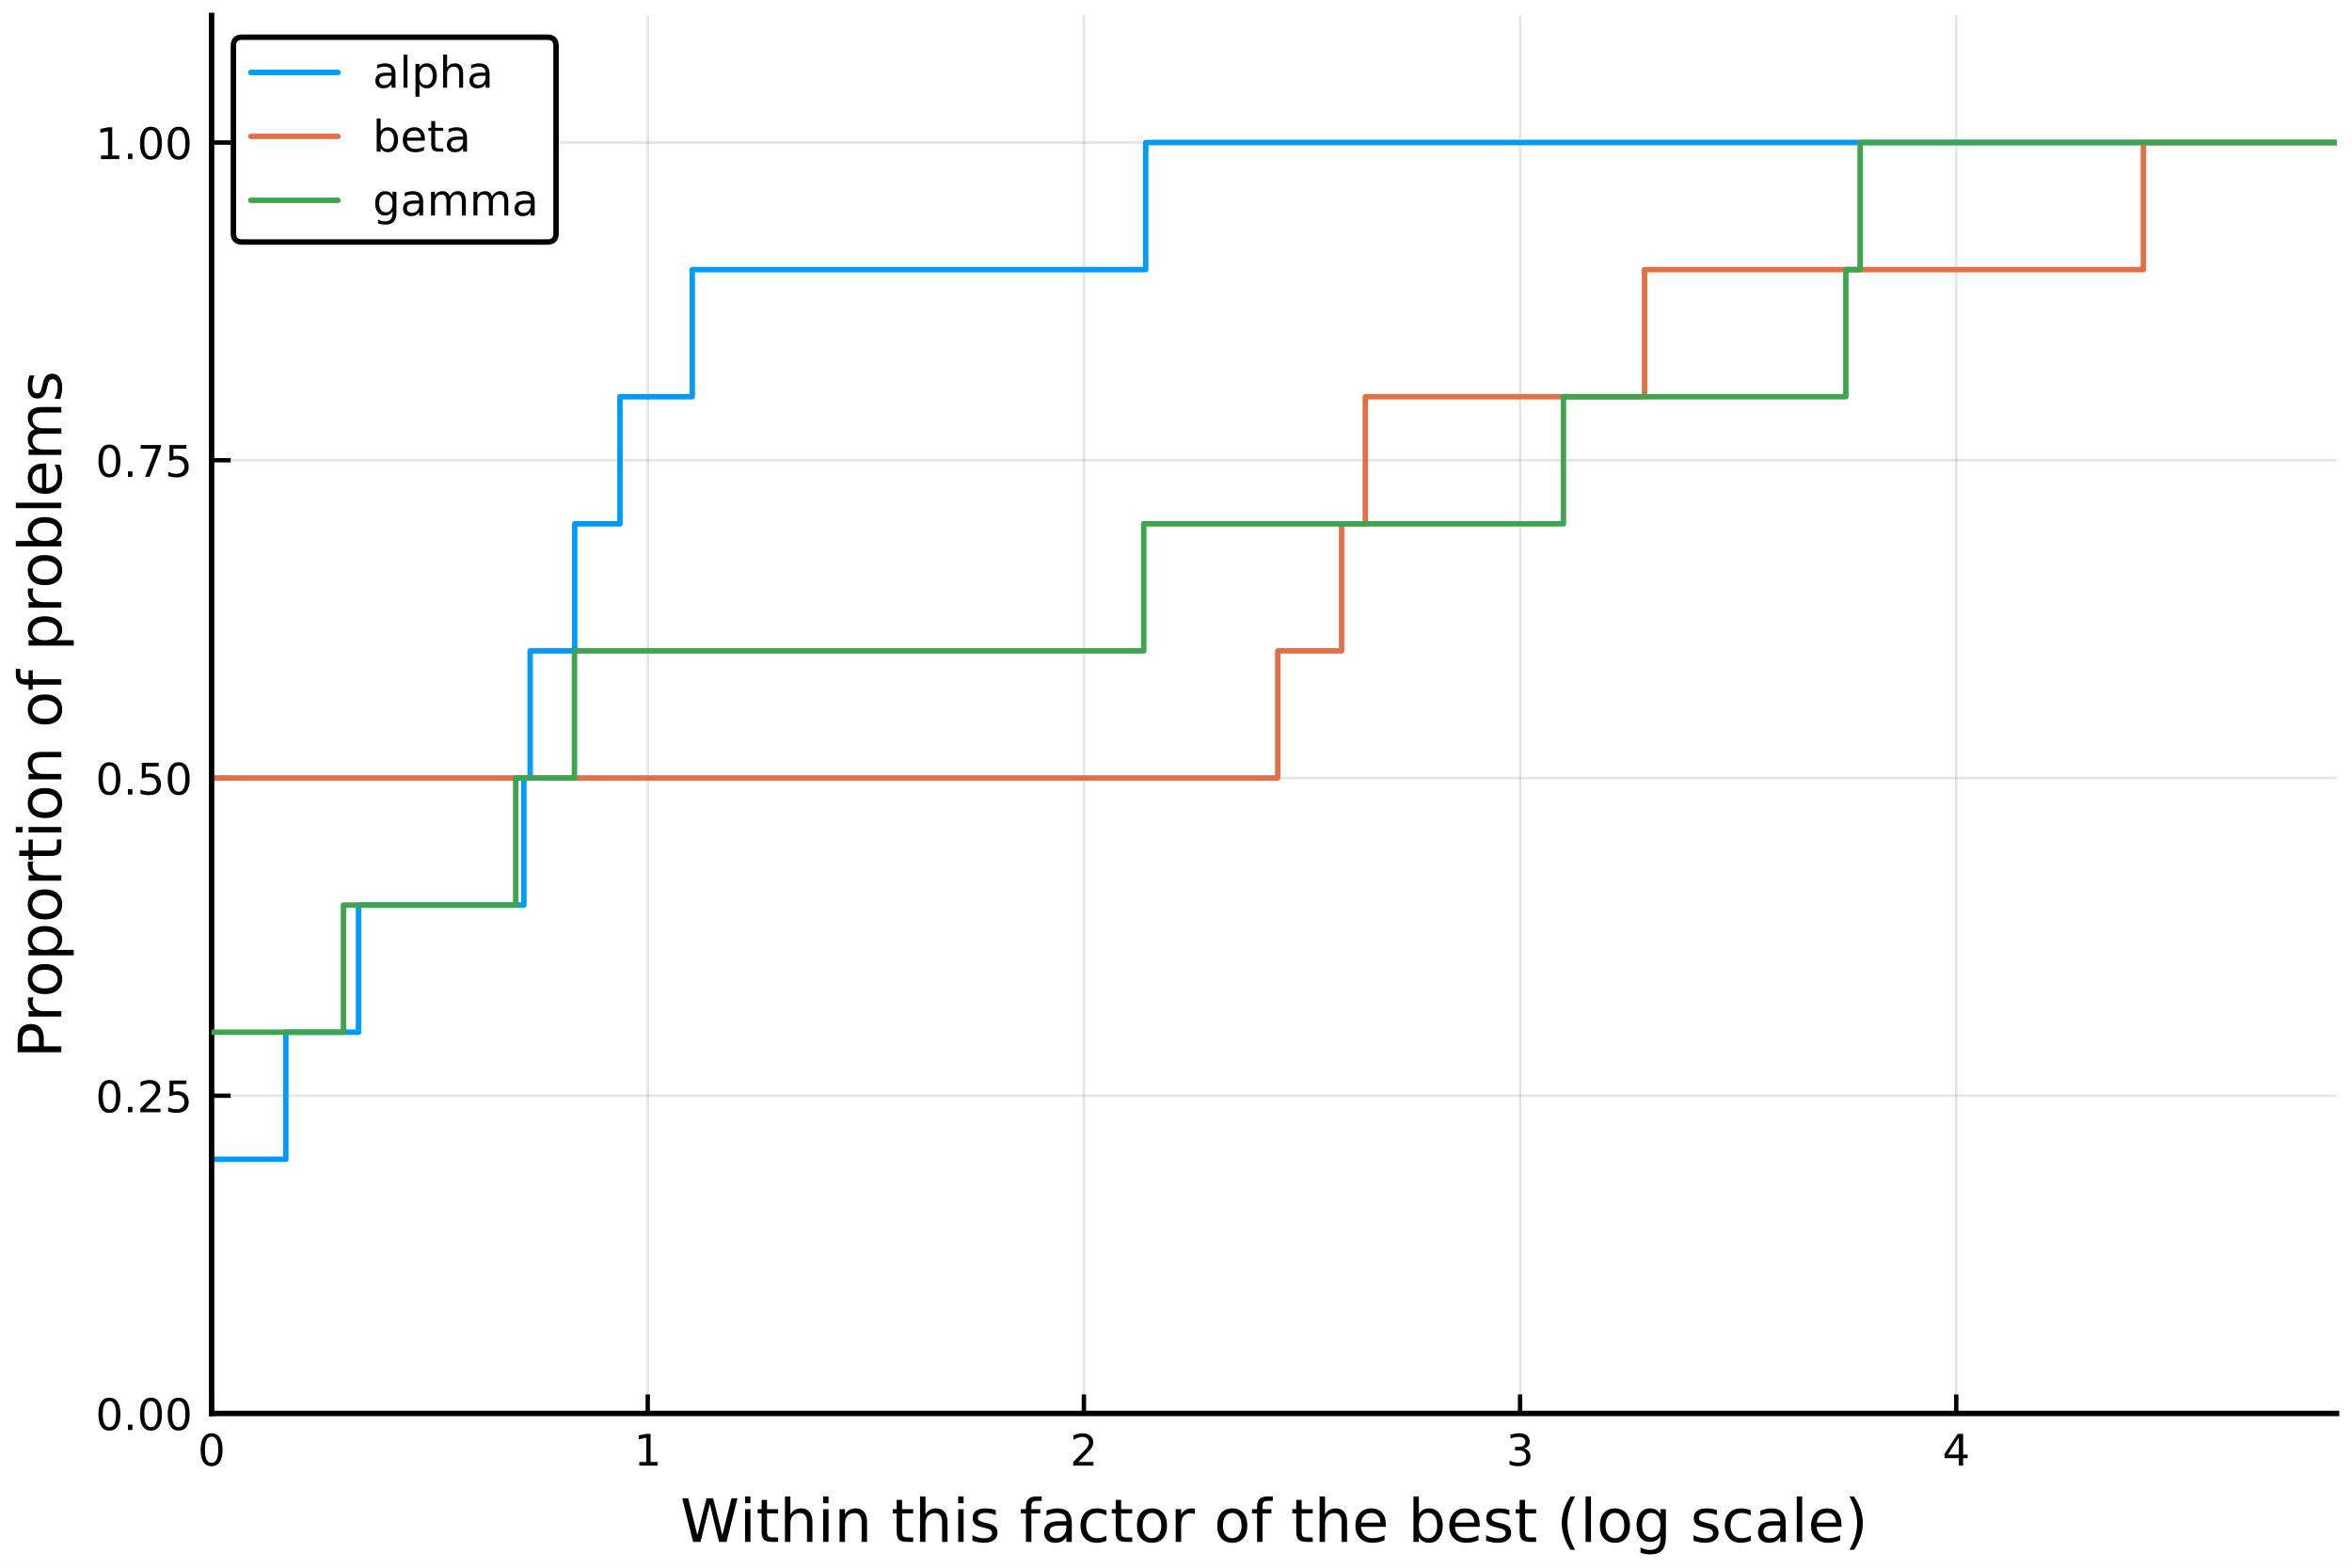
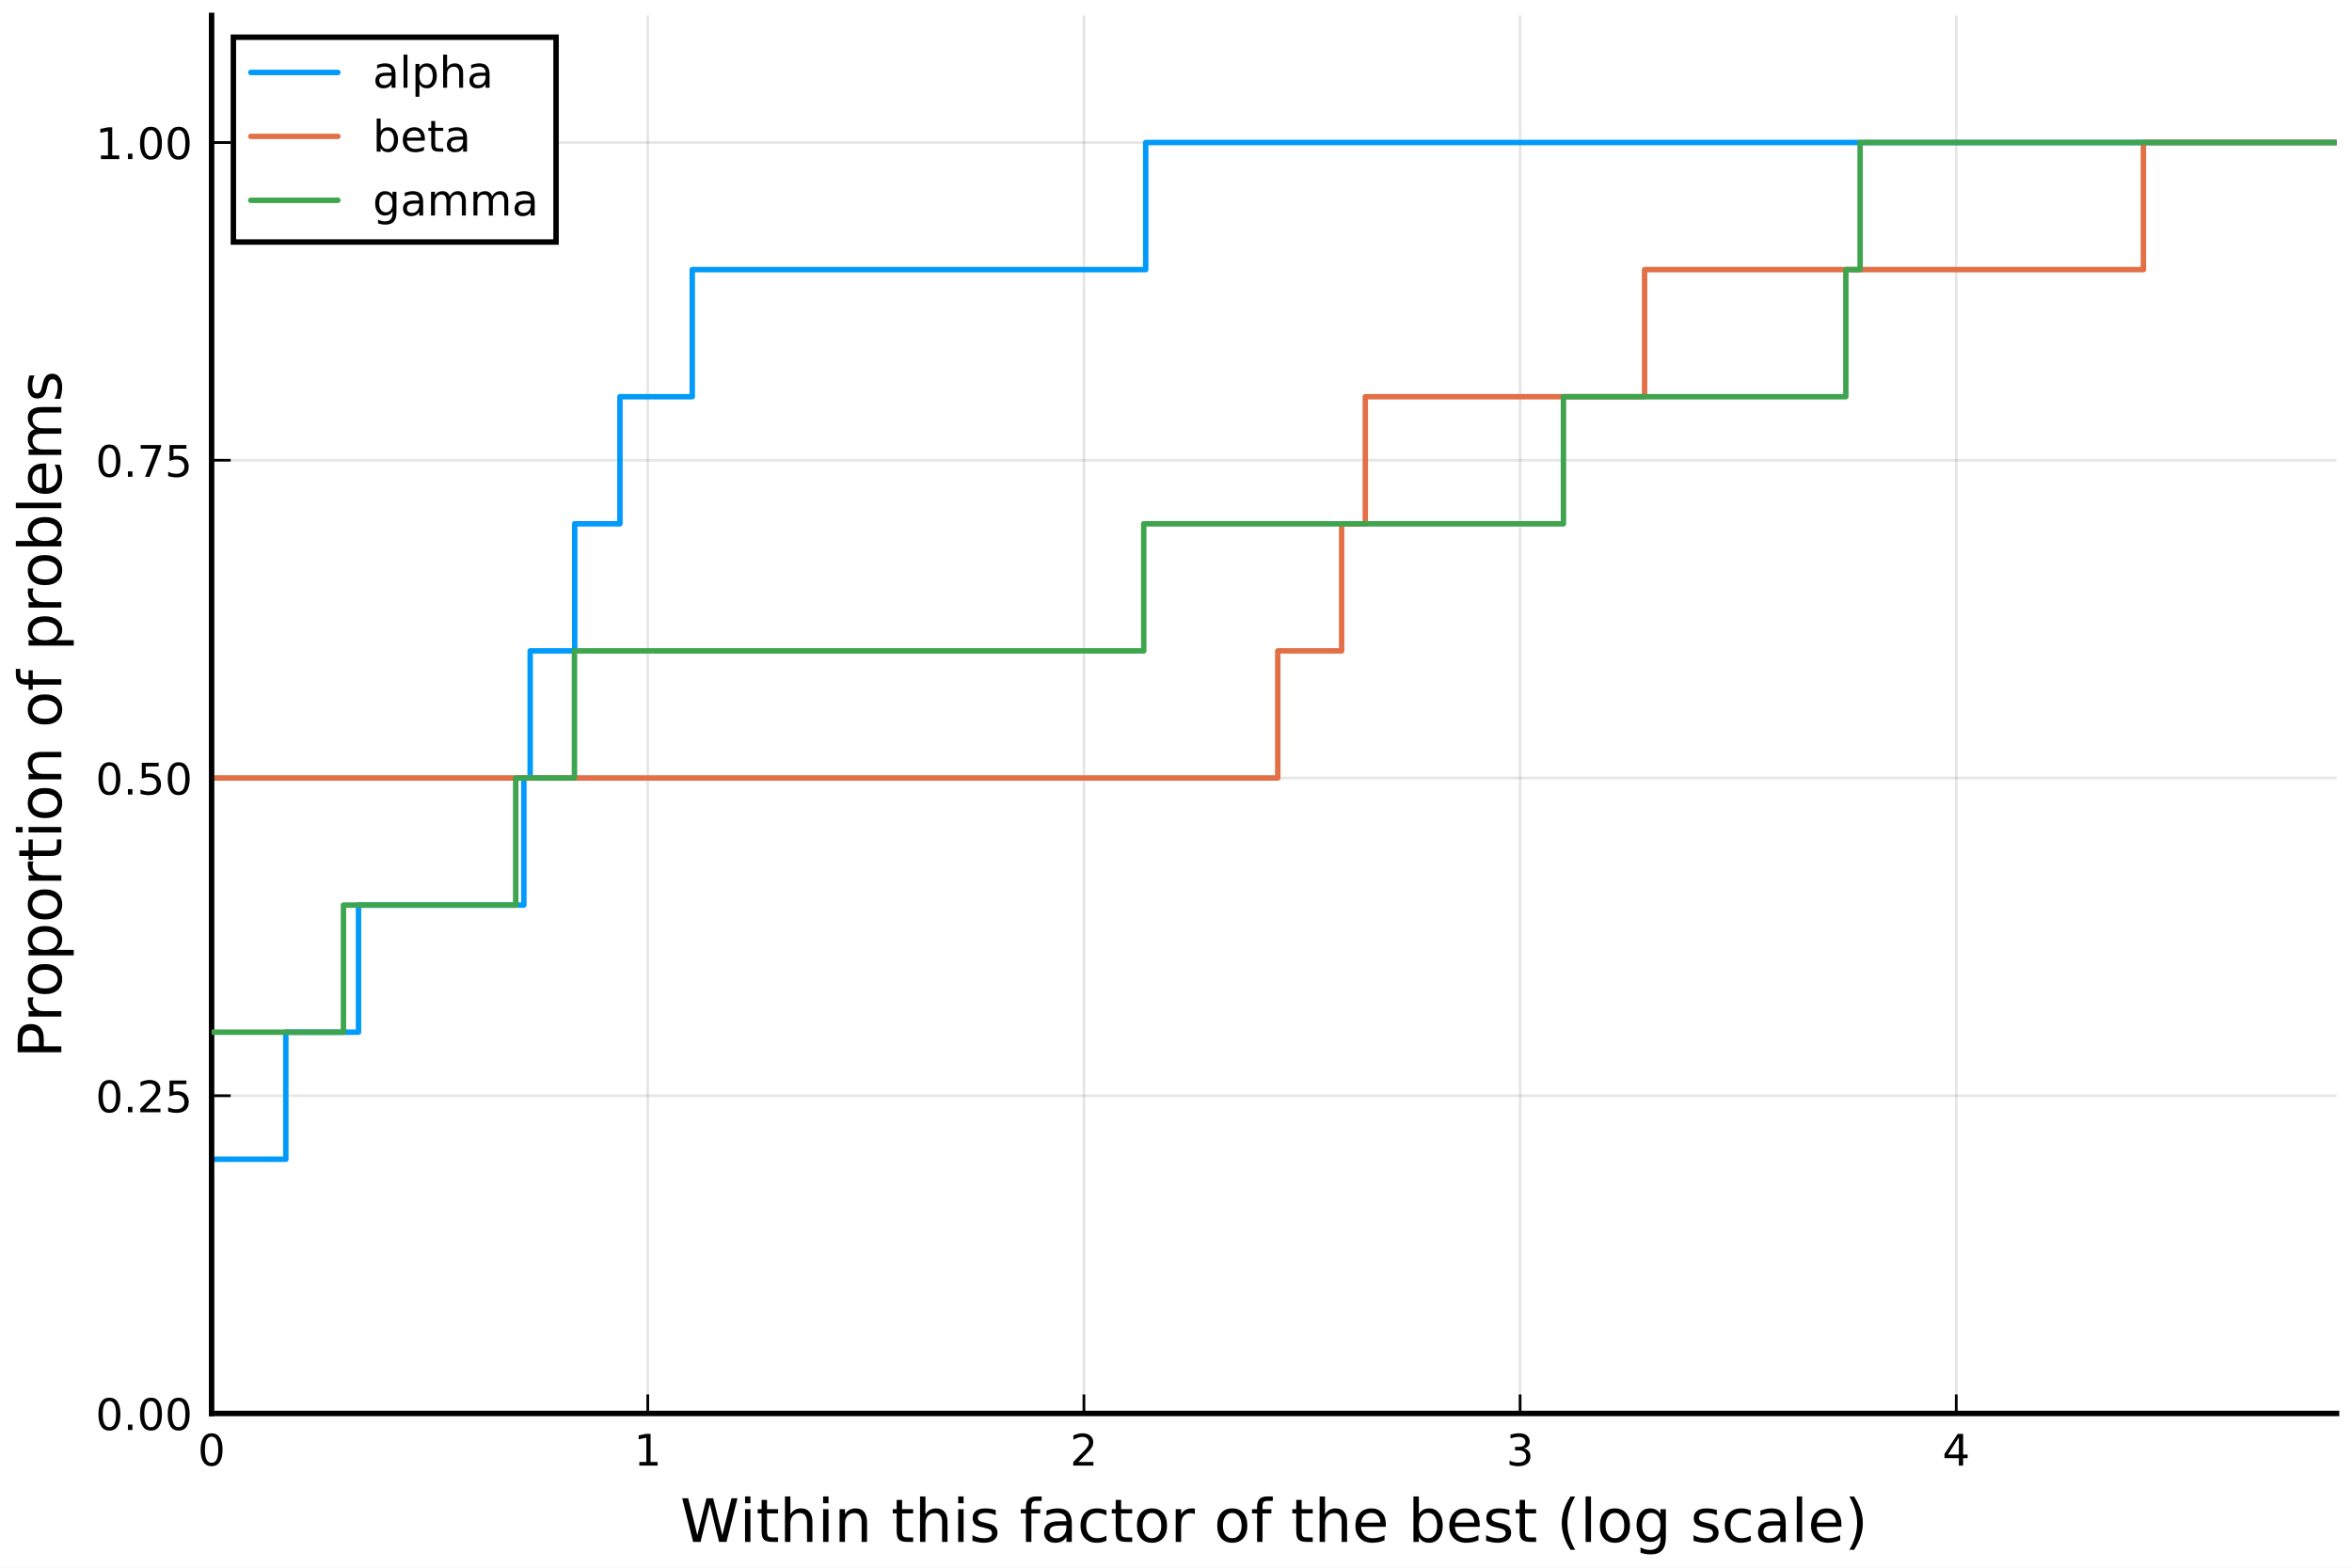
<svg xmlns="http://www.w3.org/2000/svg" xmlns:xlink="http://www.w3.org/1999/xlink" height="288pt" version="1.1" viewBox="0 0 432 288" width="432pt">
  <defs>
    <style type="text/css">
*{stroke-linecap:butt;stroke-linejoin:round;}
  </style>
  </defs>
  <g id="figure_1">
    <g id="patch_1">
      <path d="M 0 288  L 432 288  L 432 0  L 0 0  z " style="fill:#ffffff;" />
    </g>
    <g id="axes_1">
      <g id="patch_2">
        <path d="M 38.865 259.665  L 429.165 259.665  L 429.165 2.835  L 38.865 2.835  z " style="fill:#ffffff;" />
      </g>
      <g id="matplotlib.axis_1">
        <g id="xtick_1">
          <g id="line2d_1">
-             <path clip-path="url(#pf0bd3637f9)" d="M 38.865 259.665  L 38.865 2.835  " style="fill:none;stroke:#000000;stroke-linecap:square;stroke-opacity:0.1;stroke-width:0.5;" />
+             <path clip-path="url(#p1508cb42f6)" d="M 38.865 259.665  L 38.865 2.835  " style="fill:none;stroke:#000000;stroke-linecap:square;stroke-opacity:0.1;stroke-width:0.5;" />
          </g>
          <g id="line2d_2">
            <defs>
-               <path d="M 0 0  L 0 -3.5  " id="md33d3e0abf" style="stroke:#000000;stroke-width:0.8;" />
-             </defs>
-             <g>
-               <use style="stroke:#000000;stroke-width:0.8;" x="38.865" xlink:href="#md33d3e0abf" y="259.665" />
+               <path d="M 0 0  L 0 -3.5  " id="m6513390ddd" style="stroke:#000000;stroke-width:0.5;" />
+             </defs>
+             <g>
+               <use style="stroke:#000000;stroke-width:0.5;" x="38.865" xlink:href="#m6513390ddd" y="259.665" />
            </g>
          </g>
          <g id="text_1">
            <defs>
              <path d="M 31.781 66.406  Q 24.172 66.406 20.328 58.906  Q 16.5 51.422 16.5 36.375  Q 16.5 21.391 20.328 13.891  Q 24.172 6.391 31.781 6.391  Q 39.453 6.391 43.281 13.891  Q 47.125 21.391 47.125 36.375  Q 47.125 51.422 43.281 58.906  Q 39.453 66.406 31.781 66.406  z M 31.781 74.219  Q 44.047 74.219 50.516 64.516  Q 56.984 54.828 56.984 36.375  Q 56.984 17.969 50.516 8.266  Q 44.047 -1.422 31.781 -1.422  Q 19.531 -1.422 13.062 8.266  Q 6.594 17.969 6.594 36.375  Q 6.594 54.828 13.062 64.516  Q 19.531 74.219 31.781 74.219  z " id="DejaVuSans-48" />
            </defs>
            <g transform="translate(36.31965 269.2441)scale(0.08 -0.08)">
              <use xlink:href="#DejaVuSans-48" />
            </g>
          </g>
        </g>
        <g id="xtick_2">
          <g id="line2d_3">
-             <path clip-path="url(#pf0bd3637f9)" d="M 118.976 259.665  L 118.976 2.835  " style="fill:none;stroke:#000000;stroke-linecap:square;stroke-opacity:0.1;stroke-width:0.5;" />
+             <path clip-path="url(#p1508cb42f6)" d="M 118.976 259.665  L 118.976 2.835  " style="fill:none;stroke:#000000;stroke-linecap:square;stroke-opacity:0.1;stroke-width:0.5;" />
          </g>
          <g id="line2d_4">
            <g>
-               <use style="stroke:#000000;stroke-width:0.8;" x="118.976" xlink:href="#md33d3e0abf" y="259.665" />
+               <use style="stroke:#000000;stroke-width:0.5;" x="118.976" xlink:href="#m6513390ddd" y="259.665" />
            </g>
          </g>
          <g id="text_2">
            <defs>
              <path d="M 12.406 8.297  L 28.516 8.297  L 28.516 63.922  L 10.984 60.406  L 10.984 69.391  L 28.422 72.906  L 38.281 72.906  L 38.281 8.297  L 54.391 8.297  L 54.391 0  L 12.406 0  z " id="DejaVuSans-49" />
            </defs>
            <g transform="translate(116.431 269.2441)scale(0.08 -0.08)">
              <use xlink:href="#DejaVuSans-49" />
            </g>
          </g>
        </g>
        <g id="xtick_3">
          <g id="line2d_5">
-             <path clip-path="url(#pf0bd3637f9)" d="M 199.087 259.665  L 199.087 2.835  " style="fill:none;stroke:#000000;stroke-linecap:square;stroke-opacity:0.1;stroke-width:0.5;" />
+             <path clip-path="url(#p1508cb42f6)" d="M 199.087 259.665  L 199.087 2.835  " style="fill:none;stroke:#000000;stroke-linecap:square;stroke-opacity:0.1;stroke-width:0.5;" />
          </g>
          <g id="line2d_6">
            <g>
-               <use style="stroke:#000000;stroke-width:0.8;" x="199.087" xlink:href="#md33d3e0abf" y="259.665" />
+               <use style="stroke:#000000;stroke-width:0.5;" x="199.087" xlink:href="#m6513390ddd" y="259.665" />
            </g>
          </g>
          <g id="text_3">
            <defs>
              <path d="M 19.188 8.297  L 53.609 8.297  L 53.609 0  L 7.328 0  L 7.328 8.297  Q 12.938 14.109 22.625 23.891  Q 32.328 33.688 34.812 36.531  Q 39.547 41.844 41.422 45.531  Q 43.312 49.219 43.312 52.781  Q 43.312 58.594 39.234 62.25  Q 35.156 65.922 28.609 65.922  Q 23.969 65.922 18.812 64.312  Q 13.672 62.703 7.812 59.422  L 7.812 69.391  Q 13.766 71.781 18.938 73  Q 24.125 74.219 28.422 74.219  Q 39.75 74.219 46.484 68.547  Q 53.219 62.891 53.219 53.422  Q 53.219 48.922 51.531 44.891  Q 49.859 40.875 45.406 35.406  Q 44.188 33.984 37.641 27.219  Q 31.109 20.453 19.188 8.297  z " id="DejaVuSans-50" />
            </defs>
            <g transform="translate(196.5423 269.2441)scale(0.08 -0.08)">
              <use xlink:href="#DejaVuSans-50" />
            </g>
          </g>
        </g>
        <g id="xtick_4">
          <g id="line2d_7">
-             <path clip-path="url(#pf0bd3637f9)" d="M 279.199 259.665  L 279.199 2.835  " style="fill:none;stroke:#000000;stroke-linecap:square;stroke-opacity:0.1;stroke-width:0.5;" />
+             <path clip-path="url(#p1508cb42f6)" d="M 279.199 259.665  L 279.199 2.835  " style="fill:none;stroke:#000000;stroke-linecap:square;stroke-opacity:0.1;stroke-width:0.5;" />
          </g>
          <g id="line2d_8">
            <g>
-               <use style="stroke:#000000;stroke-width:0.8;" x="279.199" xlink:href="#md33d3e0abf" y="259.665" />
+               <use style="stroke:#000000;stroke-width:0.5;" x="279.199" xlink:href="#m6513390ddd" y="259.665" />
            </g>
          </g>
          <g id="text_4">
            <defs>
              <path d="M 40.578 39.312  Q 47.656 37.797 51.625 33  Q 55.609 28.219 55.609 21.188  Q 55.609 10.406 48.188 4.484  Q 40.766 -1.422 27.094 -1.422  Q 22.516 -1.422 17.656 -0.516  Q 12.797 0.391 7.625 2.203  L 7.625 11.719  Q 11.719 9.328 16.594 8.109  Q 21.484 6.891 26.812 6.891  Q 36.078 6.891 40.938 10.547  Q 45.797 14.203 45.797 21.188  Q 45.797 27.641 41.281 31.266  Q 36.766 34.906 28.719 34.906  L 20.219 34.906  L 20.219 43.016  L 29.109 43.016  Q 36.375 43.016 40.234 45.922  Q 44.094 48.828 44.094 54.297  Q 44.094 59.906 40.109 62.906  Q 36.141 65.922 28.719 65.922  Q 24.656 65.922 20.016 65.031  Q 15.375 64.156 9.812 62.312  L 9.812 71.094  Q 15.438 72.656 20.344 73.438  Q 25.25 74.219 29.594 74.219  Q 40.828 74.219 47.359 69.109  Q 53.906 64.016 53.906 55.328  Q 53.906 49.266 50.438 45.094  Q 46.969 40.922 40.578 39.312  z " id="DejaVuSans-51" />
            </defs>
            <g transform="translate(276.6536 269.2441)scale(0.08 -0.08)">
              <use xlink:href="#DejaVuSans-51" />
            </g>
          </g>
        </g>
        <g id="xtick_5">
          <g id="line2d_9">
-             <path clip-path="url(#pf0bd3637f9)" d="M 359.31 259.665  L 359.31 2.835  " style="fill:none;stroke:#000000;stroke-linecap:square;stroke-opacity:0.1;stroke-width:0.5;" />
+             <path clip-path="url(#p1508cb42f6)" d="M 359.31 259.665  L 359.31 2.835  " style="fill:none;stroke:#000000;stroke-linecap:square;stroke-opacity:0.1;stroke-width:0.5;" />
          </g>
          <g id="line2d_10">
            <g>
-               <use style="stroke:#000000;stroke-width:0.8;" x="359.31" xlink:href="#md33d3e0abf" y="259.665" />
+               <use style="stroke:#000000;stroke-width:0.5;" x="359.31" xlink:href="#m6513390ddd" y="259.665" />
            </g>
          </g>
          <g id="text_5">
            <defs>
              <path d="M 37.797 64.312  L 12.891 25.391  L 37.797 25.391  z M 35.203 72.906  L 47.609 72.906  L 47.609 25.391  L 58.016 25.391  L 58.016 17.188  L 47.609 17.188  L 47.609 0  L 37.797 0  L 37.797 17.188  L 4.891 17.188  L 4.891 26.703  z " id="DejaVuSans-52" />
            </defs>
            <g transform="translate(356.7649 269.2441)scale(0.08 -0.08)">
              <use xlink:href="#DejaVuSans-52" />
            </g>
          </g>
        </g>
        <g id="text_6">
          <defs>
            <path d="M 3.328 72.906  L 13.281 72.906  L 28.609 11.281  L 43.891 72.906  L 54.984 72.906  L 70.312 11.281  L 85.594 72.906  L 95.609 72.906  L 77.297 0  L 64.891 0  L 49.516 63.281  L 33.984 0  L 21.578 0  z " id="DejaVuSans-87" />
            <path d="M 9.422 54.688  L 18.406 54.688  L 18.406 0  L 9.422 0  z M 9.422 75.984  L 18.406 75.984  L 18.406 64.594  L 9.422 64.594  z " id="DejaVuSans-105" />
            <path d="M 18.312 70.219  L 18.312 54.688  L 36.812 54.688  L 36.812 47.703  L 18.312 47.703  L 18.312 18.016  Q 18.312 11.328 20.141 9.422  Q 21.969 7.516 27.594 7.516  L 36.812 7.516  L 36.812 0  L 27.594 0  Q 17.188 0 13.234 3.875  Q 9.281 7.766 9.281 18.016  L 9.281 47.703  L 2.688 47.703  L 2.688 54.688  L 9.281 54.688  L 9.281 70.219  z " id="DejaVuSans-116" />
            <path d="M 54.891 33.016  L 54.891 0  L 45.906 0  L 45.906 32.719  Q 45.906 40.484 42.875 44.328  Q 39.844 48.188 33.797 48.188  Q 26.516 48.188 22.312 43.547  Q 18.109 38.922 18.109 30.906  L 18.109 0  L 9.078 0  L 9.078 75.984  L 18.109 75.984  L 18.109 46.188  Q 21.344 51.125 25.703 53.562  Q 30.078 56 35.797 56  Q 45.219 56 50.047 50.172  Q 54.891 44.344 54.891 33.016  z " id="DejaVuSans-104" />
            <path d="M 54.891 33.016  L 54.891 0  L 45.906 0  L 45.906 32.719  Q 45.906 40.484 42.875 44.328  Q 39.844 48.188 33.797 48.188  Q 26.516 48.188 22.312 43.547  Q 18.109 38.922 18.109 30.906  L 18.109 0  L 9.078 0  L 9.078 54.688  L 18.109 54.688  L 18.109 46.188  Q 21.344 51.125 25.703 53.562  Q 30.078 56 35.797 56  Q 45.219 56 50.047 50.172  Q 54.891 44.344 54.891 33.016  z " id="DejaVuSans-110" />
            <path id="DejaVuSans-32" />
            <path d="M 44.281 53.078  L 44.281 44.578  Q 40.484 46.531 36.375 47.5  Q 32.281 48.484 27.875 48.484  Q 21.188 48.484 17.844 46.438  Q 14.5 44.391 14.5 40.281  Q 14.5 37.156 16.891 35.375  Q 19.281 33.594 26.516 31.984  L 29.594 31.297  Q 39.156 29.25 43.188 25.516  Q 47.219 21.781 47.219 15.094  Q 47.219 7.469 41.188 3.016  Q 35.156 -1.422 24.609 -1.422  Q 20.219 -1.422 15.453 -0.562  Q 10.688 0.297 5.422 2  L 5.422 11.281  Q 10.406 8.688 15.234 7.391  Q 20.062 6.109 24.812 6.109  Q 31.156 6.109 34.562 8.281  Q 37.984 10.453 37.984 14.406  Q 37.984 18.062 35.516 20.016  Q 33.062 21.969 24.703 23.781  L 21.578 24.516  Q 13.234 26.266 9.516 29.906  Q 5.812 33.547 5.812 39.891  Q 5.812 47.609 11.281 51.797  Q 16.75 56 26.812 56  Q 31.781 56 36.172 55.266  Q 40.578 54.547 44.281 53.078  z " id="DejaVuSans-115" />
            <path d="M 37.109 75.984  L 37.109 68.5  L 28.516 68.5  Q 23.688 68.5 21.797 66.547  Q 19.922 64.594 19.922 59.516  L 19.922 54.688  L 34.719 54.688  L 34.719 47.703  L 19.922 47.703  L 19.922 0  L 10.891 0  L 10.891 47.703  L 2.297 47.703  L 2.297 54.688  L 10.891 54.688  L 10.891 58.5  Q 10.891 67.625 15.141 71.797  Q 19.391 75.984 28.609 75.984  z " id="DejaVuSans-102" />
            <path d="M 34.281 27.484  Q 23.391 27.484 19.188 25  Q 14.984 22.516 14.984 16.5  Q 14.984 11.719 18.141 8.906  Q 21.297 6.109 26.703 6.109  Q 34.188 6.109 38.703 11.406  Q 43.219 16.703 43.219 25.484  L 43.219 27.484  z M 52.203 31.203  L 52.203 0  L 43.219 0  L 43.219 8.297  Q 40.141 3.328 35.547 0.953  Q 30.953 -1.422 24.312 -1.422  Q 15.922 -1.422 10.953 3.297  Q 6 8.016 6 15.922  Q 6 25.141 12.172 29.828  Q 18.359 34.516 30.609 34.516  L 43.219 34.516  L 43.219 35.406  Q 43.219 41.609 39.141 45  Q 35.062 48.391 27.688 48.391  Q 23 48.391 18.547 47.266  Q 14.109 46.141 10.016 43.891  L 10.016 52.203  Q 14.938 54.109 19.578 55.047  Q 24.219 56 28.609 56  Q 40.484 56 46.344 49.844  Q 52.203 43.703 52.203 31.203  z " id="DejaVuSans-97" />
            <path d="M 48.781 52.594  L 48.781 44.188  Q 44.969 46.297 41.141 47.344  Q 37.312 48.391 33.406 48.391  Q 24.656 48.391 19.812 42.844  Q 14.984 37.312 14.984 27.297  Q 14.984 17.281 19.812 11.734  Q 24.656 6.203 33.406 6.203  Q 37.312 6.203 41.141 7.25  Q 44.969 8.297 48.781 10.406  L 48.781 2.094  Q 45.016 0.344 40.984 -0.531  Q 36.969 -1.422 32.422 -1.422  Q 20.062 -1.422 12.781 6.344  Q 5.516 14.109 5.516 27.297  Q 5.516 40.672 12.859 48.328  Q 20.219 56 33.016 56  Q 37.156 56 41.109 55.141  Q 45.062 54.297 48.781 52.594  z " id="DejaVuSans-99" />
            <path d="M 30.609 48.391  Q 23.391 48.391 19.188 42.75  Q 14.984 37.109 14.984 27.297  Q 14.984 17.484 19.156 11.844  Q 23.344 6.203 30.609 6.203  Q 37.797 6.203 41.984 11.859  Q 46.188 17.531 46.188 27.297  Q 46.188 37.016 41.984 42.703  Q 37.797 48.391 30.609 48.391  z M 30.609 56  Q 42.328 56 49.016 48.375  Q 55.719 40.766 55.719 27.297  Q 55.719 13.875 49.016 6.219  Q 42.328 -1.422 30.609 -1.422  Q 18.844 -1.422 12.172 6.219  Q 5.516 13.875 5.516 27.297  Q 5.516 40.766 12.172 48.375  Q 18.844 56 30.609 56  z " id="DejaVuSans-111" />
            <path d="M 41.109 46.297  Q 39.594 47.172 37.812 47.578  Q 36.031 48 33.891 48  Q 26.266 48 22.188 43.047  Q 18.109 38.094 18.109 28.812  L 18.109 0  L 9.078 0  L 9.078 54.688  L 18.109 54.688  L 18.109 46.188  Q 20.953 51.172 25.484 53.578  Q 30.031 56 36.531 56  Q 37.453 56 38.578 55.875  Q 39.703 55.766 41.062 55.516  z " id="DejaVuSans-114" />
            <path d="M 56.203 29.594  L 56.203 25.203  L 14.891 25.203  Q 15.484 15.922 20.484 11.062  Q 25.484 6.203 34.422 6.203  Q 39.594 6.203 44.453 7.469  Q 49.312 8.734 54.109 11.281  L 54.109 2.781  Q 49.266 0.734 44.188 -0.344  Q 39.109 -1.422 33.891 -1.422  Q 20.797 -1.422 13.156 6.188  Q 5.516 13.812 5.516 26.812  Q 5.516 40.234 12.766 48.109  Q 20.016 56 32.328 56  Q 43.359 56 49.781 48.891  Q 56.203 41.797 56.203 29.594  z M 47.219 32.234  Q 47.125 39.594 43.094 43.984  Q 39.062 48.391 32.422 48.391  Q 24.906 48.391 20.391 44.141  Q 15.875 39.891 15.188 32.172  z " id="DejaVuSans-101" />
            <path d="M 48.688 27.297  Q 48.688 37.203 44.609 42.844  Q 40.531 48.484 33.406 48.484  Q 26.266 48.484 22.188 42.844  Q 18.109 37.203 18.109 27.297  Q 18.109 17.391 22.188 11.75  Q 26.266 6.109 33.406 6.109  Q 40.531 6.109 44.609 11.75  Q 48.688 17.391 48.688 27.297  z M 18.109 46.391  Q 20.953 51.266 25.266 53.625  Q 29.594 56 35.594 56  Q 45.562 56 51.781 48.094  Q 58.016 40.188 58.016 27.297  Q 58.016 14.406 51.781 6.484  Q 45.562 -1.422 35.594 -1.422  Q 29.594 -1.422 25.266 0.953  Q 20.953 3.328 18.109 8.203  L 18.109 0  L 9.078 0  L 9.078 75.984  L 18.109 75.984  z " id="DejaVuSans-98" />
            <path d="M 31 75.875  Q 24.469 64.656 21.281 53.656  Q 18.109 42.672 18.109 31.391  Q 18.109 20.125 21.312 9.062  Q 24.516 -2 31 -13.188  L 23.188 -13.188  Q 15.875 -1.703 12.234 9.375  Q 8.594 20.453 8.594 31.391  Q 8.594 42.281 12.203 53.312  Q 15.828 64.359 23.188 75.875  z " id="DejaVuSans-40" />
            <path d="M 9.422 75.984  L 18.406 75.984  L 18.406 0  L 9.422 0  z " id="DejaVuSans-108" />
            <path d="M 45.406 27.984  Q 45.406 37.75 41.375 43.109  Q 37.359 48.484 30.078 48.484  Q 22.859 48.484 18.828 43.109  Q 14.797 37.75 14.797 27.984  Q 14.797 18.266 18.828 12.891  Q 22.859 7.516 30.078 7.516  Q 37.359 7.516 41.375 12.891  Q 45.406 18.266 45.406 27.984  z M 54.391 6.781  Q 54.391 -7.172 48.188 -13.984  Q 42 -20.797 29.203 -20.797  Q 24.469 -20.797 20.266 -20.094  Q 16.062 -19.391 12.109 -17.922  L 12.109 -9.188  Q 16.062 -11.328 19.922 -12.344  Q 23.781 -13.375 27.781 -13.375  Q 36.625 -13.375 41.016 -8.766  Q 45.406 -4.156 45.406 5.172  L 45.406 9.625  Q 42.625 4.781 38.281 2.391  Q 33.938 0 27.875 0  Q 17.828 0 11.672 7.656  Q 5.516 15.328 5.516 27.984  Q 5.516 40.672 11.672 48.328  Q 17.828 56 27.875 56  Q 33.938 56 38.281 53.609  Q 42.625 51.219 45.406 46.391  L 45.406 54.688  L 54.391 54.688  z " id="DejaVuSans-103" />
            <path d="M 8.016 75.875  L 15.828 75.875  Q 23.141 64.359 26.781 53.312  Q 30.422 42.281 30.422 31.391  Q 30.422 20.453 26.781 9.375  Q 23.141 -1.703 15.828 -13.188  L 8.016 -13.188  Q 14.5 -2 17.703 9.062  Q 20.906 20.125 20.906 31.391  Q 20.906 42.672 17.703 53.656  Q 14.5 64.656 8.016 75.875  z " id="DejaVuSans-41" />
          </defs>
          <g transform="translate(124.938 283.2661)scale(0.11 -0.11)">
            <use xlink:href="#DejaVuSans-87" />
            <use x="98.846" xlink:href="#DejaVuSans-105" />
            <use x="126.629" xlink:href="#DejaVuSans-116" />
            <use x="165.838" xlink:href="#DejaVuSans-104" />
            <use x="229.217" xlink:href="#DejaVuSans-105" />
            <use x="257" xlink:href="#DejaVuSans-110" />
            <use x="320.379" xlink:href="#DejaVuSans-32" />
            <use x="352.166" xlink:href="#DejaVuSans-116" />
            <use x="391.375" xlink:href="#DejaVuSans-104" />
            <use x="454.754" xlink:href="#DejaVuSans-105" />
            <use x="482.537" xlink:href="#DejaVuSans-115" />
            <use x="534.637" xlink:href="#DejaVuSans-32" />
            <use x="566.424" xlink:href="#DejaVuSans-102" />
            <use x="601.629" xlink:href="#DejaVuSans-97" />
            <use x="662.908" xlink:href="#DejaVuSans-99" />
            <use x="717.889" xlink:href="#DejaVuSans-116" />
            <use x="757.098" xlink:href="#DejaVuSans-111" />
            <use x="818.279" xlink:href="#DejaVuSans-114" />
            <use x="859.393" xlink:href="#DejaVuSans-32" />
            <use x="891.18" xlink:href="#DejaVuSans-111" />
            <use x="952.361" xlink:href="#DejaVuSans-102" />
            <use x="987.566" xlink:href="#DejaVuSans-32" />
            <use x="1019.354" xlink:href="#DejaVuSans-116" />
            <use x="1058.562" xlink:href="#DejaVuSans-104" />
            <use x="1121.941" xlink:href="#DejaVuSans-101" />
            <use x="1183.465" xlink:href="#DejaVuSans-32" />
            <use x="1215.252" xlink:href="#DejaVuSans-98" />
            <use x="1278.729" xlink:href="#DejaVuSans-101" />
            <use x="1340.252" xlink:href="#DejaVuSans-115" />
            <use x="1392.352" xlink:href="#DejaVuSans-116" />
            <use x="1431.561" xlink:href="#DejaVuSans-32" />
            <use x="1463.348" xlink:href="#DejaVuSans-40" />
            <use x="1502.361" xlink:href="#DejaVuSans-108" />
            <use x="1530.145" xlink:href="#DejaVuSans-111" />
            <use x="1591.326" xlink:href="#DejaVuSans-103" />
            <use x="1654.803" xlink:href="#DejaVuSans-32" />
            <use x="1686.59" xlink:href="#DejaVuSans-115" />
            <use x="1738.689" xlink:href="#DejaVuSans-99" />
            <use x="1793.67" xlink:href="#DejaVuSans-97" />
            <use x="1854.949" xlink:href="#DejaVuSans-108" />
            <use x="1882.732" xlink:href="#DejaVuSans-101" />
            <use x="1944.256" xlink:href="#DejaVuSans-41" />
          </g>
        </g>
      </g>
      <g id="matplotlib.axis_2">
        <g id="ytick_1">
          <g id="line2d_11">
-             <path clip-path="url(#pf0bd3637f9)" d="M 38.865 259.665  L 429.165 259.665  " style="fill:none;stroke:#000000;stroke-linecap:square;stroke-opacity:0.1;stroke-width:0.5;" />
+             <path clip-path="url(#p1508cb42f6)" d="M 38.865 259.665  L 429.165 259.665  " style="fill:none;stroke:#000000;stroke-linecap:square;stroke-opacity:0.1;stroke-width:0.5;" />
          </g>
          <g id="line2d_12">
            <defs>
-               <path d="M 0 0  L 3.5 0  " id="m83133562a6" style="stroke:#000000;stroke-width:0.8;" />
-             </defs>
-             <g>
-               <use style="stroke:#000000;stroke-width:0.8;" x="38.865" xlink:href="#m83133562a6" y="259.665" />
+               <path d="M 0 0  L 3.5 0  " id="mc599cd4b52" style="stroke:#000000;stroke-width:0.5;" />
+             </defs>
+             <g>
+               <use style="stroke:#000000;stroke-width:0.5;" x="38.865" xlink:href="#mc599cd4b52" y="259.665" />
            </g>
          </g>
          <g id="text_7">
            <defs>
              <path d="M 10.688 12.406  L 21 12.406  L 21 0  L 10.688 0  z " id="DejaVuSans-46" />
            </defs>
            <g transform="translate(17.55215 262.7047)scale(0.08 -0.08)">
              <use xlink:href="#DejaVuSans-48" />
              <use x="63.623" xlink:href="#DejaVuSans-46" />
              <use x="95.41" xlink:href="#DejaVuSans-48" />
              <use x="159.033" xlink:href="#DejaVuSans-48" />
            </g>
          </g>
        </g>
        <g id="ytick_2">
          <g id="line2d_13">
-             <path clip-path="url(#pf0bd3637f9)" d="M 38.865 201.295  L 429.165 201.295  " style="fill:none;stroke:#000000;stroke-linecap:square;stroke-opacity:0.1;stroke-width:0.5;" />
+             <path clip-path="url(#p1508cb42f6)" d="M 38.865 201.295  L 429.165 201.295  " style="fill:none;stroke:#000000;stroke-linecap:square;stroke-opacity:0.1;stroke-width:0.5;" />
          </g>
          <g id="line2d_14">
            <g>
-               <use style="stroke:#000000;stroke-width:0.8;" x="38.865" xlink:href="#m83133562a6" y="201.295" />
+               <use style="stroke:#000000;stroke-width:0.5;" x="38.865" xlink:href="#mc599cd4b52" y="201.295" />
            </g>
          </g>
          <g id="text_8">
            <defs>
              <path d="M 10.797 72.906  L 49.516 72.906  L 49.516 64.594  L 19.828 64.594  L 19.828 46.734  Q 21.969 47.469 24.109 47.828  Q 26.266 48.188 28.422 48.188  Q 40.625 48.188 47.75 41.5  Q 54.891 34.812 54.891 23.391  Q 54.891 11.625 47.562 5.094  Q 40.234 -1.422 26.906 -1.422  Q 22.312 -1.422 17.547 -0.641  Q 12.797 0.141 7.719 1.703  L 7.719 11.625  Q 12.109 9.234 16.797 8.062  Q 21.484 6.891 26.703 6.891  Q 35.156 6.891 40.078 11.328  Q 45.016 15.766 45.016 23.391  Q 45.016 31 40.078 35.438  Q 35.156 39.891 26.703 39.891  Q 22.75 39.891 18.812 39.016  Q 14.891 38.141 10.797 36.281  z " id="DejaVuSans-53" />
            </defs>
            <g transform="translate(17.55215 204.3341)scale(0.08 -0.08)">
              <use xlink:href="#DejaVuSans-48" />
              <use x="63.623" xlink:href="#DejaVuSans-46" />
              <use x="95.41" xlink:href="#DejaVuSans-50" />
              <use x="159.033" xlink:href="#DejaVuSans-53" />
            </g>
          </g>
        </g>
        <g id="ytick_3">
          <g id="line2d_15">
-             <path clip-path="url(#pf0bd3637f9)" d="M 38.865 142.924  L 429.165 142.924  " style="fill:none;stroke:#000000;stroke-linecap:square;stroke-opacity:0.1;stroke-width:0.5;" />
+             <path clip-path="url(#p1508cb42f6)" d="M 38.865 142.924  L 429.165 142.924  " style="fill:none;stroke:#000000;stroke-linecap:square;stroke-opacity:0.1;stroke-width:0.5;" />
          </g>
          <g id="line2d_16">
            <g>
-               <use style="stroke:#000000;stroke-width:0.8;" x="38.865" xlink:href="#m83133562a6" y="142.924" />
+               <use style="stroke:#000000;stroke-width:0.5;" x="38.865" xlink:href="#mc599cd4b52" y="142.924" />
            </g>
          </g>
          <g id="text_9">
            <g transform="translate(17.55215 145.9635)scale(0.08 -0.08)">
              <use xlink:href="#DejaVuSans-48" />
              <use x="63.623" xlink:href="#DejaVuSans-46" />
              <use x="95.41" xlink:href="#DejaVuSans-53" />
              <use x="159.033" xlink:href="#DejaVuSans-48" />
            </g>
          </g>
        </g>
        <g id="ytick_4">
          <g id="line2d_17">
-             <path clip-path="url(#pf0bd3637f9)" d="M 38.865 84.554  L 429.165 84.554  " style="fill:none;stroke:#000000;stroke-linecap:square;stroke-opacity:0.1;stroke-width:0.5;" />
+             <path clip-path="url(#p1508cb42f6)" d="M 38.865 84.554  L 429.165 84.554  " style="fill:none;stroke:#000000;stroke-linecap:square;stroke-opacity:0.1;stroke-width:0.5;" />
          </g>
          <g id="line2d_18">
            <g>
-               <use style="stroke:#000000;stroke-width:0.8;" x="38.865" xlink:href="#m83133562a6" y="84.554" />
+               <use style="stroke:#000000;stroke-width:0.5;" x="38.865" xlink:href="#mc599cd4b52" y="84.554" />
            </g>
          </g>
          <g id="text_10">
            <defs>
              <path d="M 8.203 72.906  L 55.078 72.906  L 55.078 68.703  L 28.609 0  L 18.312 0  L 43.219 64.594  L 8.203 64.594  z " id="DejaVuSans-55" />
            </defs>
            <g transform="translate(17.55215 87.59288)scale(0.08 -0.08)">
              <use xlink:href="#DejaVuSans-48" />
              <use x="63.623" xlink:href="#DejaVuSans-46" />
              <use x="95.41" xlink:href="#DejaVuSans-55" />
              <use x="159.033" xlink:href="#DejaVuSans-53" />
            </g>
          </g>
        </g>
        <g id="ytick_5">
          <g id="line2d_19">
-             <path clip-path="url(#pf0bd3637f9)" d="M 38.865 26.183  L 429.165 26.183  " style="fill:none;stroke:#000000;stroke-linecap:square;stroke-opacity:0.1;stroke-width:0.5;" />
+             <path clip-path="url(#p1508cb42f6)" d="M 38.865 26.183  L 429.165 26.183  " style="fill:none;stroke:#000000;stroke-linecap:square;stroke-opacity:0.1;stroke-width:0.5;" />
          </g>
          <g id="line2d_20">
            <g>
-               <use style="stroke:#000000;stroke-width:0.8;" x="38.865" xlink:href="#m83133562a6" y="26.183" />
+               <use style="stroke:#000000;stroke-width:0.5;" x="38.865" xlink:href="#mc599cd4b52" y="26.183" />
            </g>
          </g>
          <g id="text_11">
            <g transform="translate(17.55215 29.22227)scale(0.08 -0.08)">
              <use xlink:href="#DejaVuSans-49" />
              <use x="63.623" xlink:href="#DejaVuSans-46" />
              <use x="95.41" xlink:href="#DejaVuSans-48" />
              <use x="159.033" xlink:href="#DejaVuSans-48" />
            </g>
          </g>
        </g>
        <g id="text_12">
          <defs>
            <path d="M 19.672 64.797  L 19.672 37.406  L 32.078 37.406  Q 38.969 37.406 42.719 40.969  Q 46.484 44.531 46.484 51.125  Q 46.484 57.672 42.719 61.234  Q 38.969 64.797 32.078 64.797  z M 9.812 72.906  L 32.078 72.906  Q 44.344 72.906 50.609 67.359  Q 56.891 61.812 56.891 51.125  Q 56.891 40.328 50.609 34.812  Q 44.344 29.297 32.078 29.297  L 19.672 29.297  L 19.672 0  L 9.812 0  z " id="DejaVuSans-80" />
            <path d="M 18.109 8.203  L 18.109 -20.797  L 9.078 -20.797  L 9.078 54.688  L 18.109 54.688  L 18.109 46.391  Q 20.953 51.266 25.266 53.625  Q 29.594 56 35.594 56  Q 45.562 56 51.781 48.094  Q 58.016 40.188 58.016 27.297  Q 58.016 14.406 51.781 6.484  Q 45.562 -1.422 35.594 -1.422  Q 29.594 -1.422 25.266 0.953  Q 20.953 3.328 18.109 8.203  z M 48.688 27.297  Q 48.688 37.203 44.609 42.844  Q 40.531 48.484 33.406 48.484  Q 26.266 48.484 22.188 42.844  Q 18.109 37.203 18.109 27.297  Q 18.109 17.391 22.188 11.75  Q 26.266 6.109 33.406 6.109  Q 40.531 6.109 44.609 11.75  Q 48.688 17.391 48.688 27.297  z " id="DejaVuSans-112" />
            <path d="M 52 44.188  Q 55.375 50.25 60.062 53.125  Q 64.75 56 71.094 56  Q 79.641 56 84.281 50.016  Q 88.922 44.047 88.922 33.016  L 88.922 0  L 79.891 0  L 79.891 32.719  Q 79.891 40.578 77.094 44.375  Q 74.312 48.188 68.609 48.188  Q 61.625 48.188 57.562 43.547  Q 53.516 38.922 53.516 30.906  L 53.516 0  L 44.484 0  L 44.484 32.719  Q 44.484 40.625 41.703 44.406  Q 38.922 48.188 33.109 48.188  Q 26.219 48.188 22.156 43.531  Q 18.109 38.875 18.109 30.906  L 18.109 0  L 9.078 0  L 9.078 54.688  L 18.109 54.688  L 18.109 46.188  Q 21.188 51.219 25.484 53.609  Q 29.781 56 35.688 56  Q 41.656 56 45.828 52.969  Q 50 49.953 52 44.188  z " id="DejaVuSans-109" />
          </defs>
          <g transform="translate(11.26449 194.3831)rotate(-90)scale(0.11 -0.11)">
            <use xlink:href="#DejaVuSans-80" />
            <use x="60.287" xlink:href="#DejaVuSans-114" />
            <use x="101.369" xlink:href="#DejaVuSans-111" />
            <use x="162.551" xlink:href="#DejaVuSans-112" />
            <use x="226.027" xlink:href="#DejaVuSans-111" />
            <use x="287.209" xlink:href="#DejaVuSans-114" />
            <use x="328.322" xlink:href="#DejaVuSans-116" />
            <use x="367.531" xlink:href="#DejaVuSans-105" />
            <use x="395.314" xlink:href="#DejaVuSans-111" />
            <use x="456.496" xlink:href="#DejaVuSans-110" />
            <use x="519.875" xlink:href="#DejaVuSans-32" />
            <use x="551.662" xlink:href="#DejaVuSans-111" />
            <use x="612.844" xlink:href="#DejaVuSans-102" />
            <use x="648.049" xlink:href="#DejaVuSans-32" />
            <use x="679.836" xlink:href="#DejaVuSans-112" />
            <use x="743.312" xlink:href="#DejaVuSans-114" />
            <use x="784.395" xlink:href="#DejaVuSans-111" />
            <use x="845.576" xlink:href="#DejaVuSans-98" />
            <use x="909.053" xlink:href="#DejaVuSans-108" />
            <use x="936.836" xlink:href="#DejaVuSans-101" />
            <use x="998.359" xlink:href="#DejaVuSans-109" />
            <use x="1095.771" xlink:href="#DejaVuSans-115" />
          </g>
        </g>
      </g>
      <g id="line2d_21">
-         <path clip-path="url(#pf0bd3637f9)" d="M 38.865 212.969  L 52.498 212.969  L 52.498 189.621  L 65.849 189.621  L 65.849 166.272  L 96.221 166.272  L 96.221 142.924  L 97.38 142.924  L 97.38 119.576  L 105.56 119.576  L 105.56 96.228  L 113.867 96.228  L 113.867 72.879  L 127.151 72.879  L 127.151 49.531  L 210.439 49.531  L 210.439 26.183  L 433 26.183  " style="fill:none;stroke:#009afa;stroke-linecap:round;" />
+         <path clip-path="url(#p1508cb42f6)" d="M 38.865 212.969  L 52.498 212.969  L 52.498 189.621  L 65.849 189.621  L 65.849 166.272  L 96.221 166.272  L 96.221 142.924  L 97.38 142.924  L 97.38 119.576  L 105.56 119.576  L 105.56 96.228  L 113.867 96.228  L 113.867 72.879  L 127.151 72.879  L 127.151 49.531  L 210.439 49.531  L 210.439 26.183  L 433 26.183  " style="fill:none;stroke:#009afa;stroke-linecap:round;" />
      </g>
      <g id="line2d_22">
-         <path clip-path="url(#pf0bd3637f9)" d="M 38.865 142.924  L 234.69 142.924  L 234.69 119.576  L 246.424 119.576  L 246.424 96.228  L 250.769 96.228  L 250.769 72.879  L 302.065 72.879  L 302.065 49.531  L 393.683 49.531  L 393.683 26.183  L 433 26.183  " style="fill:none;stroke:#e36f47;stroke-linecap:round;" />
+         <path clip-path="url(#p1508cb42f6)" d="M 38.865 142.924  L 234.69 142.924  L 234.69 119.576  L 246.424 119.576  L 246.424 96.228  L 250.769 96.228  L 250.769 72.879  L 302.065 72.879  L 302.065 49.531  L 393.683 49.531  L 393.683 26.183  L 433 26.183  " style="fill:none;stroke:#e36f47;stroke-linecap:round;" />
      </g>
      <g id="patch_3">
        <path d="M 38.865 259.665  L 38.865 2.835  " style="fill:none;stroke:#000000;stroke-linecap:square;stroke-linejoin:miter;" />
      </g>
      <g id="patch_4">
        <path d="M 38.865 259.665  L 429.165 259.665  " style="fill:none;stroke:#000000;stroke-linecap:square;stroke-linejoin:miter;" />
      </g>
      <g id="line2d_23">
-         <path clip-path="url(#pf0bd3637f9)" d="M 38.865 189.621  L 63.083 189.621  L 63.083 166.272  L 94.725 166.272  L 94.725 142.924  L 105.513 142.924  L 105.513 119.576  L 210.074 119.576  L 210.074 96.228  L 287.164 96.228  L 287.164 72.879  L 339.037 72.879  L 339.037 49.531  L 341.653 49.531  L 341.653 26.183  L 433 26.183  " style="fill:none;stroke:#3ea44e;stroke-linecap:round;" />
+         <path clip-path="url(#p1508cb42f6)" d="M 38.865 189.621  L 63.083 189.621  L 63.083 166.272  L 94.725 166.272  L 94.725 142.924  L 105.513 142.924  L 105.513 119.576  L 210.074 119.576  L 210.074 96.228  L 287.164 96.228  L 287.164 72.879  L 339.037 72.879  L 339.037 49.531  L 341.653 49.531  L 341.653 26.183  L 433 26.183  " style="fill:none;stroke:#3ea44e;stroke-linecap:round;" />
      </g>
      <g id="legend_1">
        <g id="patch_5">
-           <path d="M 44.465 44.462  L 100.533 44.462  Q 102.133 44.462 102.133 42.862  L 102.133 8.435  Q 102.133 6.835 100.533 6.835  L 44.465 6.835  Q 42.865 6.835 42.865 8.435  L 42.865 42.862  Q 42.865 44.462 44.465 44.462  z " style="fill:#ffffff;stroke:#000000;stroke-linejoin:miter;" />
+           <path d="M 42.865 44.462  L 102.133 44.462  L 102.133 6.835  L 42.865 6.835  z " style="fill:#ffffff;stroke:#000000;stroke-linejoin:miter;" />
        </g>
        <g id="line2d_24">
          <path d="M 46.065 13.313  L 62.065 13.313  " style="fill:none;stroke:#009afa;stroke-linecap:round;" />
        </g>
        <g id="line2d_25" />
        <g id="text_13">
          <g transform="translate(68.46465 16.1134)scale(0.08 -0.08)">
            <use xlink:href="#DejaVuSans-97" />
            <use x="61.279" xlink:href="#DejaVuSans-108" />
            <use x="89.062" xlink:href="#DejaVuSans-112" />
            <use x="152.539" xlink:href="#DejaVuSans-104" />
            <use x="215.918" xlink:href="#DejaVuSans-97" />
          </g>
        </g>
        <g id="line2d_26">
          <path d="M 46.065 25.056  L 62.065 25.056  " style="fill:none;stroke:#e36f47;stroke-linecap:round;" />
        </g>
        <g id="line2d_27" />
        <g id="text_14">
          <g transform="translate(68.46465 27.8559)scale(0.08 -0.08)">
            <use xlink:href="#DejaVuSans-98" />
            <use x="63.477" xlink:href="#DejaVuSans-101" />
            <use x="125" xlink:href="#DejaVuSans-116" />
            <use x="164.209" xlink:href="#DejaVuSans-97" />
          </g>
        </g>
        <g id="line2d_28">
          <path d="M 46.065 36.798  L 62.065 36.798  " style="fill:none;stroke:#3ea44e;stroke-linecap:round;" />
        </g>
        <g id="line2d_29" />
        <g id="text_15">
          <g transform="translate(68.46465 39.5984)scale(0.08 -0.08)">
            <use xlink:href="#DejaVuSans-103" />
            <use x="63.477" xlink:href="#DejaVuSans-97" />
            <use x="124.756" xlink:href="#DejaVuSans-109" />
            <use x="222.168" xlink:href="#DejaVuSans-109" />
            <use x="319.58" xlink:href="#DejaVuSans-97" />
          </g>
        </g>
      </g>
    </g>
  </g>
  <defs>
-     <clipPath id="pf0bd3637f9">
+     <clipPath id="p1508cb42f6">
      <rect height="256.831" width="390.301" x="38.865" y="2.835" />
    </clipPath>
  </defs>
</svg>
